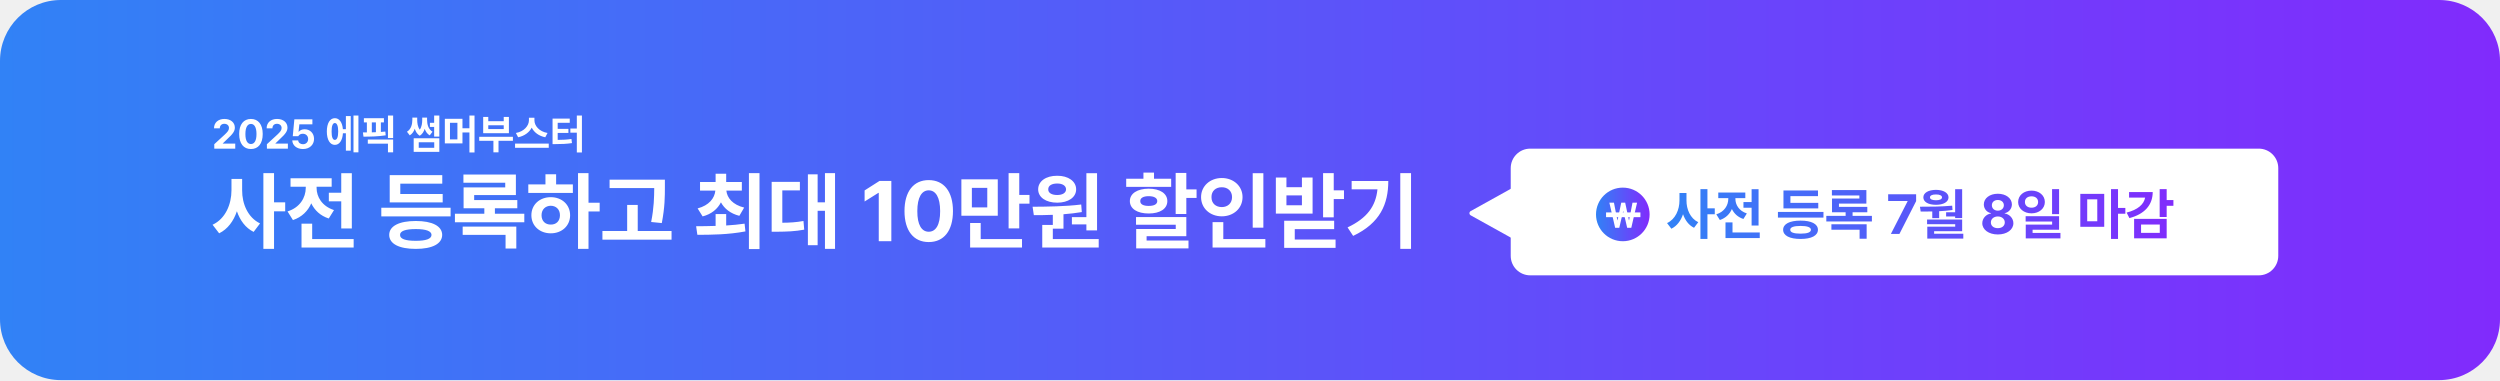
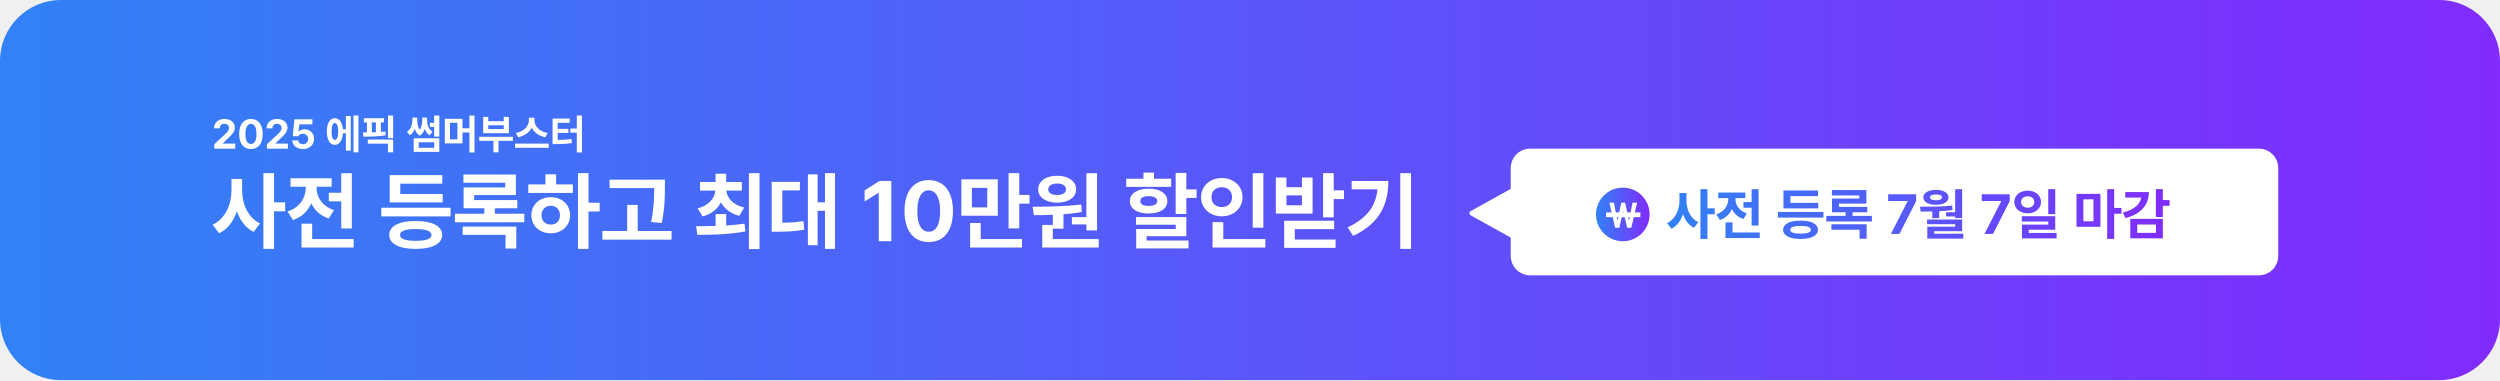
<svg xmlns="http://www.w3.org/2000/svg" width="1026" height="156" viewBox="0 0 1026 156" fill="none">
  <rect width="1026" height="156" rx="25" fill="url(#paint0_linear_721_1049)" />
  <rect x="620" y="61" width="315" height="52" rx="8" fill="white" />
  <path d="M603.575 88.374C602.889 87.993 602.889 87.007 603.575 86.626L620.015 77.499C620.681 77.129 621.5 77.611 621.5 78.374L621.5 96.626C621.5 97.389 620.681 97.871 620.015 97.501L603.575 88.374Z" fill="white" />
-   <path d="M692.131 82.254C692.108 85.915 693.681 89.621 696.96 91.193L695.23 93.484C693.041 92.406 691.569 90.385 690.716 87.914C689.829 90.564 688.245 92.732 685.932 93.866L684.157 91.553C687.616 89.958 689.256 86.05 689.256 82.254V79.199H692.131V82.254ZM700.733 77.627V85.511H703.743V87.936H700.733V98.066H697.858V77.627H700.733ZM721.712 77.649V92.564H718.859V85.241H715.513V82.928H718.859V77.649H721.712ZM722.206 95.416V97.707H708.146V91.261H711.021V95.416H722.206ZM712.211 81.647C712.211 84.006 713.648 86.544 716.905 87.6L715.49 89.868C713.222 89.138 711.672 87.644 710.773 85.78C709.875 87.847 708.247 89.486 705.832 90.295L704.372 87.959C707.741 86.903 709.269 84.231 709.291 81.625V81.311H705.181V79.019H716.276V81.311H712.211V81.647ZM748.351 86.971V89.307H729.663V86.971H748.351ZM746.217 83.265V85.533H731.932V78.166H746.104V80.48H734.784V83.265H746.217ZM738.962 90.542C743.387 90.542 746.06 91.89 746.082 94.293C746.06 96.719 743.387 98.066 738.962 98.066C734.492 98.066 731.797 96.719 731.797 94.293C731.797 91.89 734.492 90.542 738.962 90.542ZM738.962 92.721C736.132 92.721 734.694 93.26 734.717 94.293C734.694 95.371 736.132 95.888 738.962 95.888C741.725 95.888 743.185 95.371 743.207 94.293C743.185 93.26 741.725 92.721 738.962 92.721ZM768.229 88.588V90.879H749.519V88.588H757.447V87.106H751.854V81.49H763.085V80.232H751.81V78.009H765.96V83.557H754.707V84.904H766.342V87.106H760.3V88.588H768.229ZM766.072 92.047V97.977H763.175V94.293H751.607V92.047H766.072ZM776.022 96L782.873 82.613V82.501H774.899V79.738H786.377V82.546L779.526 96H776.022ZM805.267 77.649V89.486H802.392V88.835H798.686V87.106H802.392V77.649H805.267ZM787.949 84.837C791.902 84.859 796.799 84.814 801.179 84.41L801.313 86.185C799.505 86.432 797.652 86.589 795.833 86.679V89.531H793.003V86.791C791.33 86.836 789.724 86.836 788.241 86.814L787.949 84.837ZM805.267 90.093V94.877H793.767V95.933H805.738V97.932H790.959V93.035H802.414V92.024H790.869V90.093H805.267ZM794.53 77.919C797.562 77.919 799.651 79.154 799.674 80.996C799.651 82.905 797.562 84.051 794.53 84.051C791.408 84.051 789.342 82.905 789.342 80.996C789.342 79.154 791.408 77.919 794.53 77.919ZM794.53 79.806C792.98 79.783 792.037 80.255 792.06 80.996C792.037 81.76 792.98 82.186 794.53 82.186C796.035 82.186 797.001 81.76 797.001 80.996C797.001 80.255 796.035 79.783 794.53 79.806ZM819.911 96.225C816.205 96.225 813.532 94.27 813.532 91.62C813.532 89.576 815.104 87.914 817.126 87.6V87.487C815.374 87.15 814.161 85.668 814.161 83.894C814.161 81.356 816.587 79.514 819.911 79.514C823.235 79.514 825.661 81.356 825.684 83.894C825.661 85.69 824.426 87.15 822.719 87.487V87.6C824.695 87.914 826.29 89.576 826.29 91.62C826.29 94.27 823.617 96.225 819.911 96.225ZM819.911 93.642C821.618 93.642 822.764 92.676 822.764 91.283C822.764 89.868 821.573 88.835 819.911 88.835C818.249 88.835 817.036 89.868 817.059 91.283C817.036 92.676 818.182 93.642 819.911 93.642ZM819.911 86.454C821.349 86.454 822.382 85.533 822.382 84.231C822.382 82.973 821.371 82.074 819.911 82.074C818.451 82.074 817.463 82.95 817.463 84.231C817.463 85.533 818.474 86.454 819.911 86.454ZM833.747 78.233C836.847 78.233 839.205 80.165 839.205 82.905C839.205 85.601 836.847 87.555 833.747 87.555C830.58 87.555 828.244 85.601 828.244 82.905C828.244 80.165 830.58 78.233 833.747 78.233ZM833.747 80.569C832.175 80.569 831.007 81.423 831.029 82.905C831.007 84.365 832.175 85.241 833.747 85.241C835.297 85.241 836.442 84.365 836.442 82.905C836.442 81.423 835.297 80.569 833.747 80.569ZM845.045 77.627V87.869H842.17V77.627H845.045ZM845.045 88.723V94.27H834.174V95.596H845.606V97.842H831.366V92.182H842.192V90.924H831.321V88.723H845.045ZM863.575 79.559V93.08H853.76V79.559H863.575ZM856.59 81.805V90.811H860.723V81.805H856.59ZM869.235 77.627V85.331H872.245V87.712H869.235V98.066H866.36V77.627H869.235ZM889.203 77.627V82.097H891.966V84.455H889.203V89.06H886.328V77.627H889.203ZM883.476 78.817C883.453 84.231 880.039 87.892 873.907 89.509L872.762 87.24C877.344 86.106 879.871 83.837 880.354 81.108H873.772V78.817H883.476ZM889.203 89.823V97.819H875.839V89.823H889.203ZM878.691 92.137V95.573H886.373V92.137H878.691Z" fill="url(#paint1_linear_721_1049)" />
+   <path d="M692.131 82.254C692.108 85.915 693.681 89.621 696.96 91.193L695.23 93.484C693.041 92.406 691.569 90.385 690.716 87.914C689.829 90.564 688.245 92.732 685.932 93.866L684.157 91.553C687.616 89.958 689.256 86.05 689.256 82.254V79.199H692.131V82.254ZM700.733 77.627V85.511H703.743V87.936H700.733V98.066H697.858V77.627H700.733ZM721.712 77.649V92.564H718.859V85.241H715.513V82.928H718.859V77.649H721.712ZM722.206 95.416V97.707H708.146V91.261H711.021V95.416H722.206ZM712.211 81.647C712.211 84.006 713.648 86.544 716.905 87.6L715.49 89.868C713.222 89.138 711.672 87.644 710.773 85.78C709.875 87.847 708.247 89.486 705.832 90.295L704.372 87.959C707.741 86.903 709.269 84.231 709.291 81.625V81.311H705.181V79.019H716.276V81.311H712.211V81.647ZM748.351 86.971V89.307H729.663V86.971H748.351ZM746.217 83.265V85.533H731.932V78.166H746.104V80.48H734.784V83.265H746.217ZM738.962 90.542C743.387 90.542 746.06 91.89 746.082 94.293C746.06 96.719 743.387 98.066 738.962 98.066C734.492 98.066 731.797 96.719 731.797 94.293C731.797 91.89 734.492 90.542 738.962 90.542ZM738.962 92.721C736.132 92.721 734.694 93.26 734.717 94.293C734.694 95.371 736.132 95.888 738.962 95.888C741.725 95.888 743.185 95.371 743.207 94.293C743.185 93.26 741.725 92.721 738.962 92.721ZM768.229 88.588V90.879H749.519V88.588H757.447V87.106H751.854V81.49H763.085V80.232H751.81V78.009H765.96V83.557H754.707V84.904H766.342V87.106H760.3V88.588H768.229ZM766.072 92.047V97.977H763.175V94.293H751.607V92.047H766.072ZM776.022 96L782.873 82.613V82.501H774.899V79.738H786.377V82.546L779.526 96H776.022ZM805.267 77.649V89.486H802.392V88.835H798.686V87.106H802.392V77.649H805.267ZM787.949 84.837C791.902 84.859 796.799 84.814 801.179 84.41L801.313 86.185C799.505 86.432 797.652 86.589 795.833 86.679V89.531H793.003V86.791C791.33 86.836 789.724 86.836 788.241 86.814L787.949 84.837ZM805.267 90.093V94.877H793.767V95.933H805.738V97.932H790.959V93.035H802.414V92.024H790.869V90.093H805.267ZM794.53 77.919C797.562 77.919 799.651 79.154 799.674 80.996C799.651 82.905 797.562 84.051 794.53 84.051C791.408 84.051 789.342 82.905 789.342 80.996C789.342 79.154 791.408 77.919 794.53 77.919ZM794.53 79.806C792.98 79.783 792.037 80.255 792.06 80.996C792.037 81.76 792.98 82.186 794.53 82.186C796.035 82.186 797.001 81.76 797.001 80.996C797.001 80.255 796.035 79.783 794.53 79.806ZM814.431 96L821.281 82.613V82.501H813.308V79.738H824.785V82.546L817.935 96H814.431ZM832.175 78.233C835.274 78.233 837.633 80.165 837.633 82.905C837.633 85.601 835.274 87.555 832.175 87.555C829.008 87.555 826.672 85.601 826.672 82.905C826.672 80.165 829.008 78.233 832.175 78.233ZM832.175 80.569C830.603 80.569 829.435 81.423 829.457 82.905C829.435 84.365 830.603 85.241 832.175 85.241C833.725 85.241 834.87 84.365 834.87 82.905C834.87 81.423 833.725 80.569 832.175 80.569ZM843.473 77.627V87.869H840.598V77.627H843.473ZM843.473 88.723V94.27H832.602V95.596H844.034V97.842H829.794V92.182H840.62V90.924H829.749V88.723H843.473ZM862.003 79.559V93.08H852.188V79.559H862.003ZM855.018 81.805V90.811H859.15V81.805H855.018ZM867.663 77.627V85.331H870.673V87.712H867.663V98.066H864.788V77.627H867.663ZM887.631 77.627V82.097H890.394V84.455H887.631V89.06H884.756V77.627H887.631ZM881.903 78.817C881.881 84.231 878.467 87.892 872.335 89.509L871.189 87.24C875.771 86.106 878.298 83.837 878.781 81.108H872.2V78.817H881.903ZM887.631 89.823V97.819H874.267V89.823H887.631ZM877.119 92.137V95.573H884.801V92.137H877.119Z" fill="url(#paint1_linear_721_1049)" />
  <circle cx="666" cy="88" r="11" fill="url(#paint2_linear_721_1049)" />
  <path d="M662.86 93.5L660.484 83.188H662.366L663.766 90.395H663.835L665.361 83.188H666.979L668.505 90.409H668.574L669.974 83.188H671.855L669.48 93.5H667.793L666.21 86.692H666.141L664.546 93.5H662.86Z" fill="white" />
  <path d="M673.224 87.18V89.124H659.125V87.18H673.224Z" fill="white" />
  <path d="M99.373 78.082C99.339 83.653 101.731 89.293 106.722 91.686L104.09 95.172C100.757 93.531 98.519 90.455 97.22 86.695C95.87 90.728 93.46 94.027 89.939 95.753L87.239 92.232C92.503 89.806 94.998 83.858 94.998 78.082V73.434H99.373V78.082ZM112.464 71.041V83.038H117.044V86.73H112.464V102.145H108.089V71.041H112.464ZM144.388 71.075V93.77H140.047V82.628H134.954V79.107H140.047V71.075H144.388ZM145.14 98.111V101.598H123.743V91.788H128.118V98.111H145.14ZM129.93 77.159C129.93 80.748 132.117 84.61 137.073 86.217L134.92 89.669C131.468 88.558 129.109 86.285 127.742 83.448C126.375 86.593 123.897 89.088 120.223 90.318L118.001 86.764C123.128 85.157 125.452 81.09 125.486 77.125V76.647H119.231V73.16H136.116V76.647H129.93V77.159ZM184.925 85.26V88.814H156.487V85.26H184.925ZM181.678 79.62V83.072H159.939V71.861H181.507V75.382H164.28V79.62H181.678ZM170.638 90.694C177.371 90.694 181.438 92.745 181.473 96.402C181.438 100.094 177.371 102.145 170.638 102.145C163.836 102.145 159.734 100.094 159.734 96.402C159.734 92.745 163.836 90.694 170.638 90.694ZM170.638 94.01C166.331 94.01 164.144 94.83 164.178 96.402C164.144 98.043 166.331 98.829 170.638 98.829C174.842 98.829 177.063 98.043 177.098 96.402C177.063 94.83 174.842 94.01 170.638 94.01ZM215.174 87.721V91.207H186.702V87.721H198.768V85.465H190.257V76.92H207.347V75.006H190.188V71.622H211.722V80.064H194.598V82.115H212.303V85.465H203.108V87.721H215.174ZM211.893 92.984V102.008H207.483V96.402H189.881V92.984H211.893ZM241.526 71.041V83.209H246.106V86.798H241.526V102.145H237.22V71.041H241.526ZM235.101 75.689V79.176H216.814V75.689H223.855V71.519H228.23V75.689H235.101ZM226.043 80.919C230.589 80.919 233.973 83.995 233.973 88.336C233.973 92.677 230.589 95.753 226.043 95.753C221.463 95.753 218.079 92.677 218.079 88.336C218.079 83.995 221.463 80.919 226.043 80.919ZM226.043 84.439C223.855 84.474 222.249 85.943 222.249 88.336C222.249 90.763 223.855 92.198 226.043 92.164C228.23 92.198 229.803 90.763 229.803 88.336C229.803 85.943 228.23 84.474 226.043 84.439ZM272.869 73.741V76.681C272.869 80.577 272.869 84.952 271.604 91.549L267.229 91.105C268.409 85.226 268.46 80.851 268.494 77.193H250.174V73.741H272.869ZM275.604 94.796V98.351H247.234V94.796H257.386V84.098H261.727V94.796H275.604ZM298.025 87.857V92.54C300.572 92.386 303.152 92.147 305.579 91.788L305.921 94.967C299.017 96.3 291.634 96.368 286.199 96.368L285.687 92.848C288.028 92.831 290.779 92.814 293.685 92.711V87.857H298.025ZM304.451 74.698V78.219H298.094C298.384 81.227 300.726 84.046 305.408 85.191L303.426 88.575C299.786 87.652 297.273 85.636 295.872 83.038C294.488 85.755 292.01 87.874 288.353 88.814L286.302 85.533C291.001 84.286 293.274 81.363 293.582 78.219H287.293V74.698H293.685V71.314H298.025V74.698H304.451ZM311.697 71.041V102.213H307.356V71.041H311.697ZM342.698 71.041V102.145H338.562V86.524H335.555V100.641H331.556V71.554H335.555V83.038H338.562V71.041H342.698ZM328.274 74.63V78.15H321.062V91.412C324.07 91.395 326.736 91.241 329.744 90.694L330.052 94.249C326.258 94.967 322.942 95.069 318.841 95.103H316.688V74.63H328.274ZM365.804 74.254V99H360.643V79.142H360.506L354.832 82.696V78.15L360.95 74.254H365.804ZM381.15 99.342C374.964 99.342 371.204 94.728 371.204 86.627C371.204 78.526 374.964 73.912 381.15 73.912C387.337 73.912 391.097 78.561 391.097 86.627C391.097 94.762 387.337 99.342 381.15 99.342ZM381.15 95.103C384.021 95.103 385.867 92.335 385.833 86.627C385.833 80.987 384.021 78.116 381.15 78.116C378.279 78.116 376.468 80.987 376.468 86.627C376.434 92.335 378.279 95.103 381.15 95.103ZM409.485 73.605V88.541H394.549V73.605H409.485ZM398.855 77.091V85.123H405.179V77.091H398.855ZM418.304 71.041V79.996H422.508V83.585H418.304V93.736H413.929V71.041H418.304ZM419.432 98.111V101.598H398.138V91.515H402.479V98.111H419.432ZM450.228 71.075V94.557H445.853V92.096H439.905V89.122H445.853V71.075H450.228ZM450.911 98.111V101.598H427.737V92.301H432.078V88.165C429.292 88.285 426.644 88.302 424.285 88.302L423.772 84.85C429.48 84.815 437.171 84.747 443.733 83.927L443.973 87.037C441.512 87.447 438.965 87.738 436.453 87.926V93.839H432.078V98.111H450.911ZM433.89 72.135C438.401 72.101 441.648 74.391 441.648 77.706C441.648 81.022 438.401 83.175 433.89 83.175C429.275 83.175 426.062 81.022 426.062 77.706C426.062 74.391 429.241 72.101 433.89 72.135ZM433.89 75.314C431.668 75.314 430.164 76.168 430.198 77.706C430.164 79.21 431.668 80.03 433.89 80.03C435.975 80.03 437.479 79.21 437.513 77.706C437.479 76.168 435.975 75.314 433.89 75.314ZM486.868 70.973V77.74H491.072V81.227H486.868V87.823H482.493V70.973H486.868ZM486.868 89.088V96.949H470.564V98.727H487.757V101.939H466.292V93.976H482.527V92.232H466.224V89.088H486.868ZM480.647 73.365V76.681H462.19V73.365H469.266V70.836H473.606V73.365H480.647ZM471.419 77.433C476.067 77.433 479.075 79.415 479.075 82.525C479.075 85.704 476.067 87.618 471.419 87.618C466.771 87.618 463.694 85.704 463.694 82.525C463.694 79.415 466.771 77.433 471.419 77.433ZM471.419 80.509C469.266 80.509 467.933 81.227 467.967 82.525C467.933 83.858 469.266 84.508 471.419 84.508C473.572 84.508 474.939 83.858 474.939 82.525C474.939 81.227 473.572 80.509 471.419 80.509ZM518.484 71.075V93.429H514.109V71.075H518.484ZM519.305 98.111V101.598H497.635V91.173H502.044V98.111H519.305ZM501.429 73.058C506.214 73.058 509.939 76.339 509.939 80.885C509.939 85.533 506.214 88.78 501.429 88.78C496.644 88.78 492.918 85.533 492.918 80.885C492.918 76.339 496.644 73.058 501.429 73.058ZM501.429 76.852C499.002 76.817 497.156 78.356 497.19 80.885C497.156 83.482 499.002 84.986 501.429 84.986C503.787 84.986 505.633 83.482 505.633 80.885C505.633 78.356 503.787 76.817 501.429 76.852ZM547.366 71.041V78.116H551.57V81.705H547.366V89.19H542.991V71.041H547.366ZM527.952 72.853V76.817H534.31V72.853H538.685V87.652H523.611V72.853H527.952ZM527.952 84.234H534.31V80.201H527.952V84.234ZM547.537 90.592V94.044H531.37V98.316H548.118V101.734H527.029V90.592H547.537ZM579.085 71.041V102.145H574.676V71.041H579.085ZM569.754 74.288C569.754 83.722 566.438 91.549 555.33 96.812L553.04 93.326C561.072 89.532 564.61 84.61 565.311 77.706H554.715V74.288H569.754Z" fill="white" />
  <path d="M87.946 61L87.93 59.19L92.246 55.223C93.375 54.144 93.973 53.48 93.973 52.533C93.973 51.471 93.159 50.807 92.064 50.807C90.935 50.807 90.204 51.52 90.204 52.666H87.83C87.814 50.309 89.557 48.815 92.097 48.815C94.67 48.815 96.38 50.275 96.38 52.367C96.38 53.728 95.716 54.857 93.242 57.099L91.416 58.875V58.941H96.546V61H87.946ZM102.987 61.166C99.982 61.166 98.156 58.925 98.156 54.99C98.156 51.056 99.982 48.815 102.987 48.815C105.992 48.815 107.818 51.072 107.818 54.99C107.818 58.941 105.992 61.166 102.987 61.166ZM102.987 59.107C104.382 59.107 105.278 57.763 105.262 54.99C105.262 52.251 104.382 50.856 102.987 50.856C101.593 50.856 100.713 52.251 100.713 54.99C100.696 57.763 101.593 59.107 102.987 59.107ZM109.545 61L109.528 59.19L113.845 55.223C114.974 54.144 115.571 53.48 115.571 52.533C115.571 51.471 114.758 50.807 113.662 50.807C112.533 50.807 111.803 51.52 111.803 52.666H109.429C109.412 50.309 111.155 48.815 113.695 48.815C116.269 48.815 117.979 50.275 117.979 52.367C117.979 53.728 117.314 54.857 114.841 57.099L113.015 58.875V58.941H118.145V61H109.545ZM124.337 61.166C121.83 61.166 120.004 59.688 119.954 57.613H122.378C122.428 58.56 123.291 59.19 124.337 59.19C125.582 59.19 126.462 58.31 126.462 57.065C126.462 55.787 125.565 54.907 124.304 54.891C123.407 54.891 122.776 55.223 122.411 55.903H120.153L120.801 48.98H128.205V51.023H122.859L122.527 54.06H122.627C123.075 53.463 123.972 53.048 125.034 53.048C127.242 53.048 128.886 54.691 128.886 56.999C128.886 59.423 127.043 61.166 124.337 61.166ZM147.098 47.42V62.527H145.072V47.42H147.098ZM143.943 47.636V61.83H141.951V54.691H140.739C140.54 57.663 139.278 59.456 137.419 59.456C135.427 59.456 134.132 57.364 134.132 53.961C134.132 50.574 135.427 48.499 137.419 48.499C139.237 48.499 140.482 50.192 140.723 53.015H141.951V47.636H143.943ZM137.419 50.491C136.572 50.491 136.074 51.653 136.091 53.961C136.074 56.285 136.572 57.431 137.419 57.414C138.282 57.431 138.797 56.285 138.797 53.961C138.797 51.653 138.282 50.491 137.419 50.491ZM157.557 48.499V50.226H156.312V54.144C156.934 54.11 157.548 54.06 158.138 53.994L158.287 55.538C155.216 56.02 151.812 56.086 149.173 56.086L148.94 54.343L150.567 54.326V50.226H149.339V48.499H157.557ZM161.342 57.265V62.527H159.217V58.958H150.949V57.265H161.342ZM161.342 47.42V56.667H159.217V47.42H161.342ZM152.593 54.31L154.27 54.26V50.226H152.593V54.31ZM180.301 47.42V56.053H178.176V52.085H176.433V50.392H178.176V47.42H180.301ZM180.301 56.733V62.328H169.775V56.733H180.301ZM171.851 58.377V60.668H178.209V58.377H171.851ZM171.22 49.163C171.22 50.475 171.402 52.019 172.282 53.214C173.112 52.035 173.278 50.491 173.278 49.163V48.267H175.271V49.163C175.271 51.023 175.752 52.998 177.512 54.06L176.35 55.555C175.329 54.949 174.681 53.994 174.308 52.865C173.926 54.044 173.303 55.081 172.266 55.721C171.211 55.065 170.581 54.011 170.224 52.815C169.833 53.961 169.194 54.94 168.165 55.555L167.02 54.06C168.763 52.998 169.228 50.94 169.228 49.163V48.267H171.22V49.163ZM189.797 48.765V52.649H192.652V47.42H194.744V62.56H192.652V54.359H189.797V58.842H182.559V48.765H189.797ZM184.667 50.408V57.198H187.722V50.408H184.667ZM210.499 56.136V57.796H204.589V62.527H202.497V57.796H196.67V56.136H210.499ZM200.389 48.001V49.744H206.73V48.001H208.855V54.675H198.297V48.001H200.389ZM200.389 52.981H206.73V51.404H200.389V52.981ZM219.331 49.412C219.331 51.62 221.29 53.994 224.71 54.575L223.78 56.335C221.149 55.812 219.19 54.334 218.219 52.384C217.214 54.318 215.255 55.804 212.641 56.335L211.728 54.575C215.081 53.977 217.057 51.603 217.073 49.412V48.316H219.331V49.412ZM225.208 58.925V60.668H211.379V58.925H225.208ZM238.821 47.42V62.56H236.729V54.459H234.073V52.749H236.729V47.42H238.821ZM233.824 48.682V50.392H228.877V52.898H233.276V54.559H228.877V57.414C230.969 57.398 232.646 57.323 234.521 57.032L234.737 58.726C232.529 59.058 230.554 59.141 227.964 59.141H226.769V48.682H233.824Z" fill="white" />
  <defs>
    <linearGradient id="paint0_linear_721_1049" x1="-0.927" y1="78" x2="1427.05" y2="78" gradientUnits="userSpaceOnUse">
      <stop stop-color="#3182F6" />
      <stop offset="1" stop-color="#A009FF" />
    </linearGradient>
-     <linearGradient id="paint1_linear_721_1049" x1="683.811" y1="87.5" x2="974.695" y2="87.5" gradientUnits="userSpaceOnUse">
+     <linearGradient id="paint1_linear_721_1049" x1="683.813" y1="87.5" x2="971.914" y2="87.5" gradientUnits="userSpaceOnUse">
      <stop stop-color="#3182F6" />
      <stop offset="1" stop-color="#A009FF" />
    </linearGradient>
    <linearGradient id="paint2_linear_721_1049" x1="654.98" y1="88" x2="685.6" y2="88" gradientUnits="userSpaceOnUse">
      <stop stop-color="#3182F6" />
      <stop offset="1" stop-color="#A009FF" />
    </linearGradient>
  </defs>
</svg>
